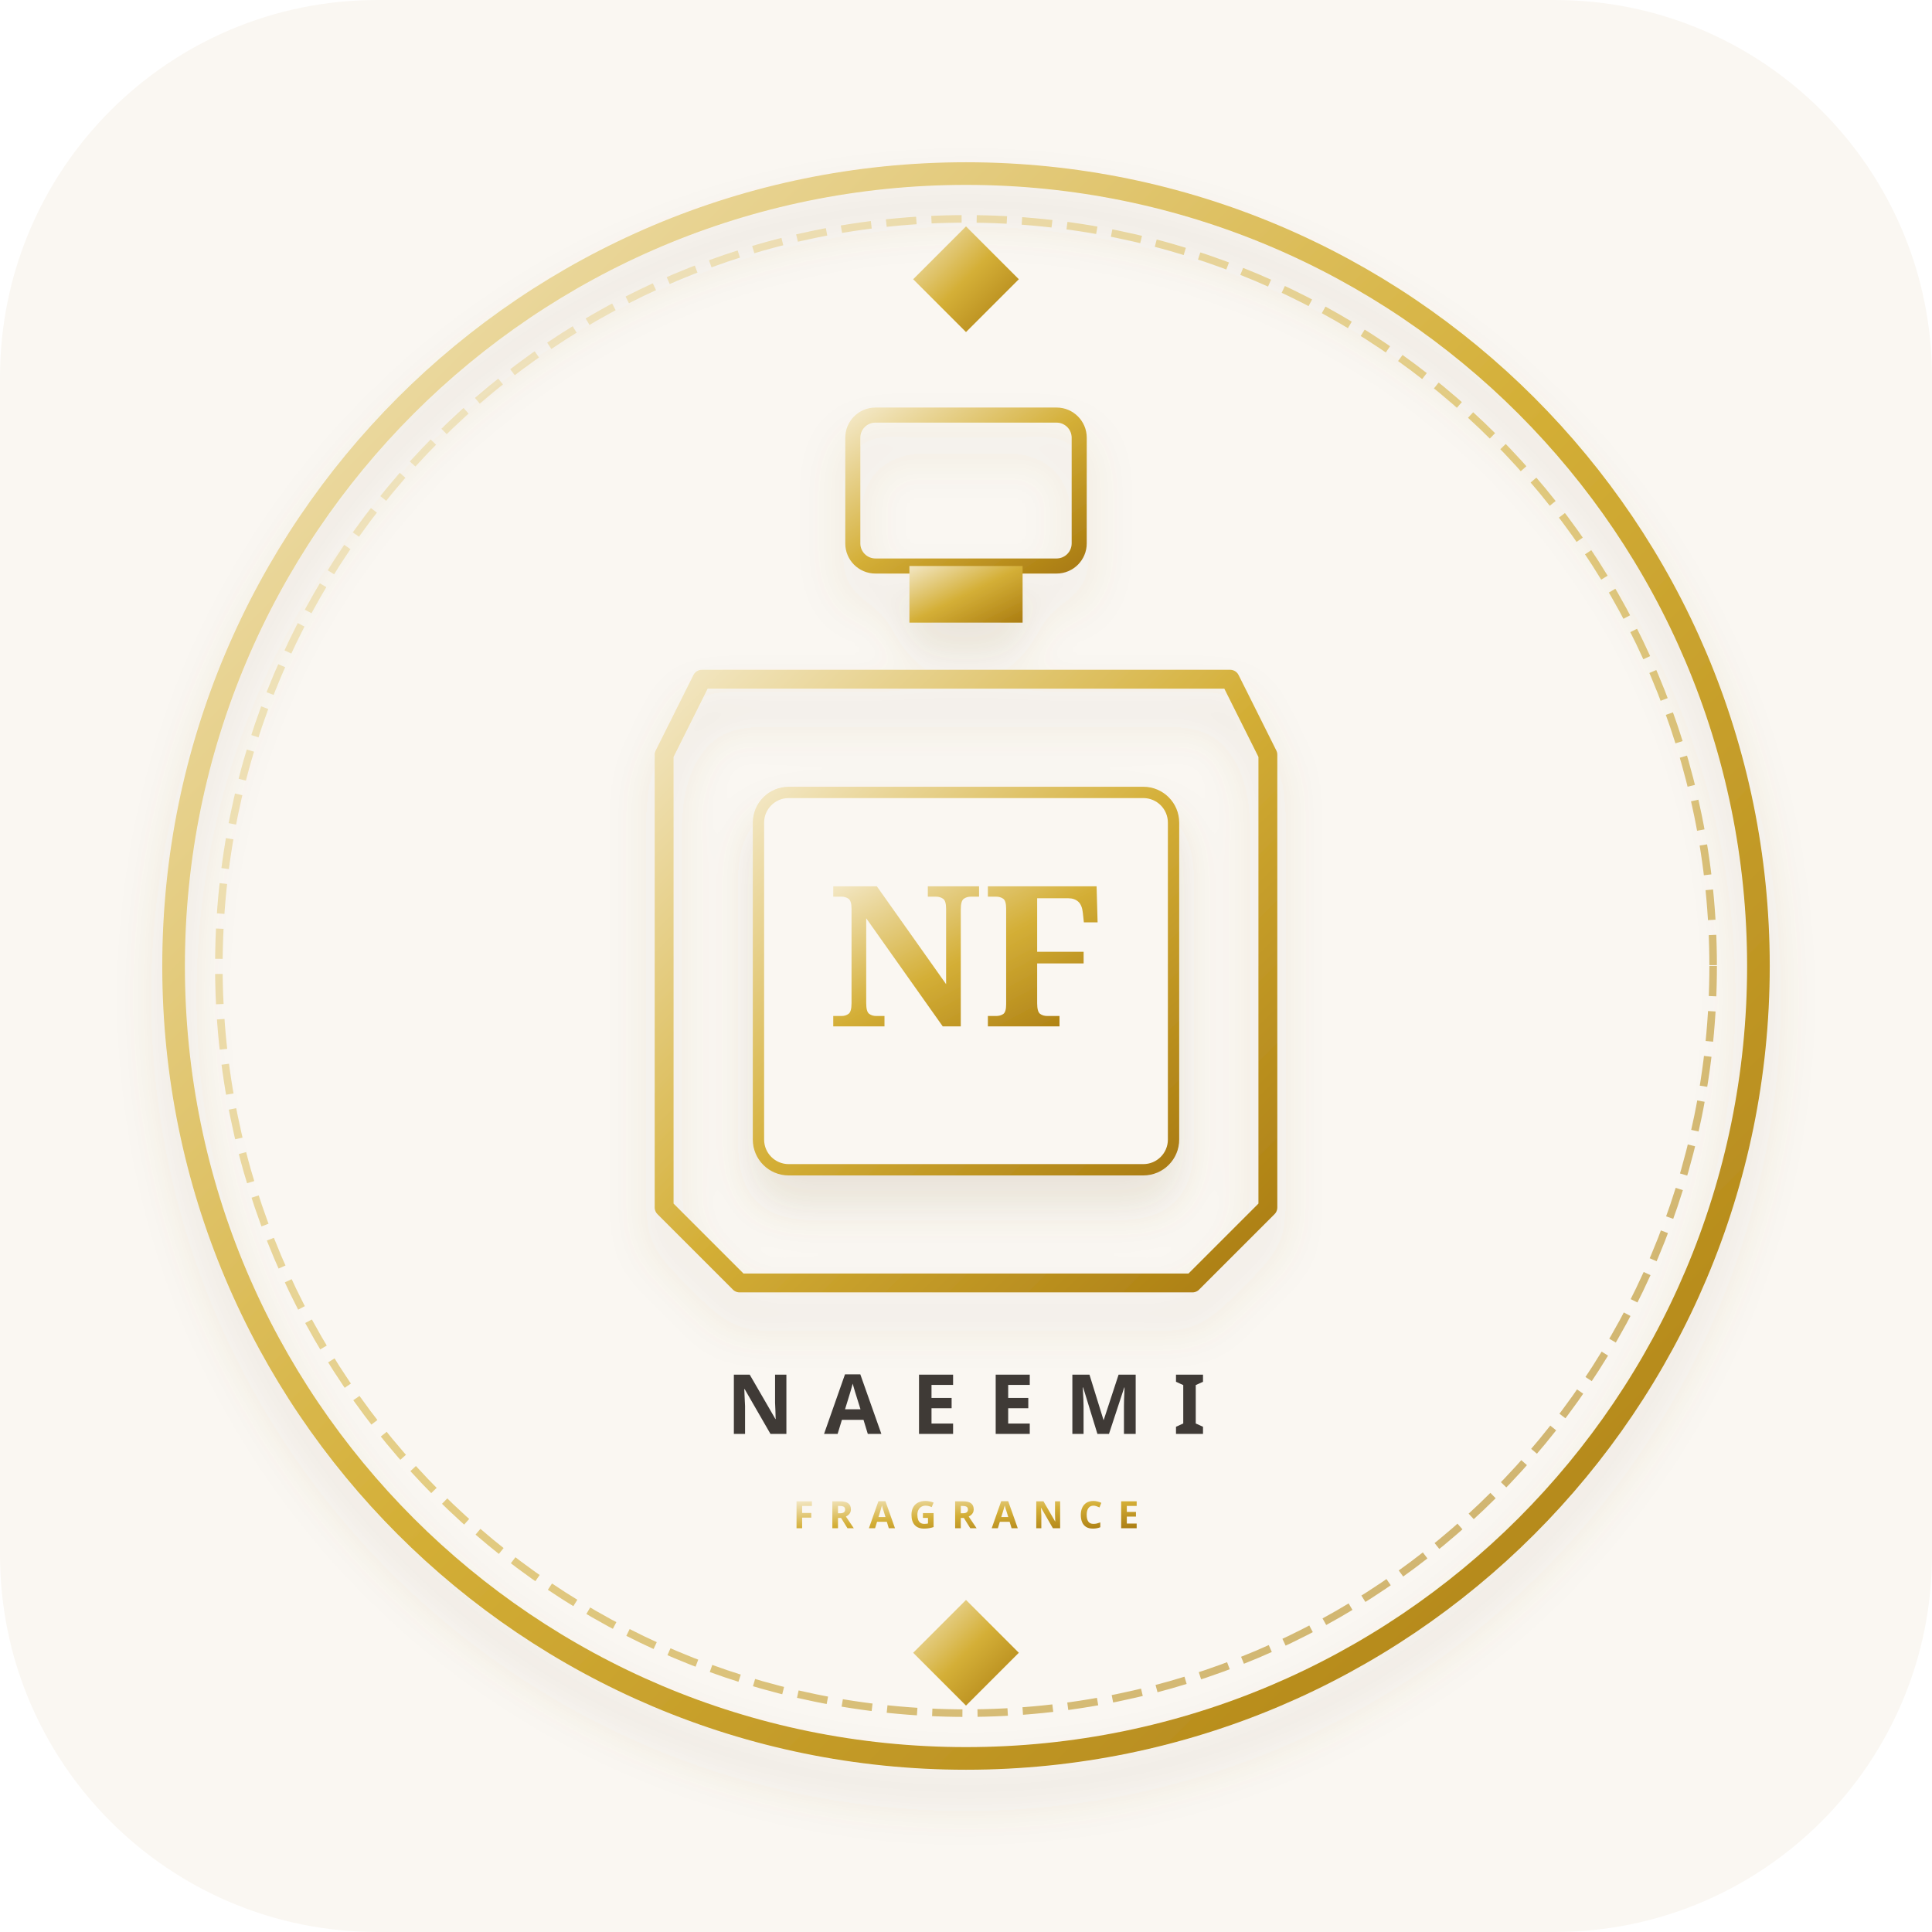
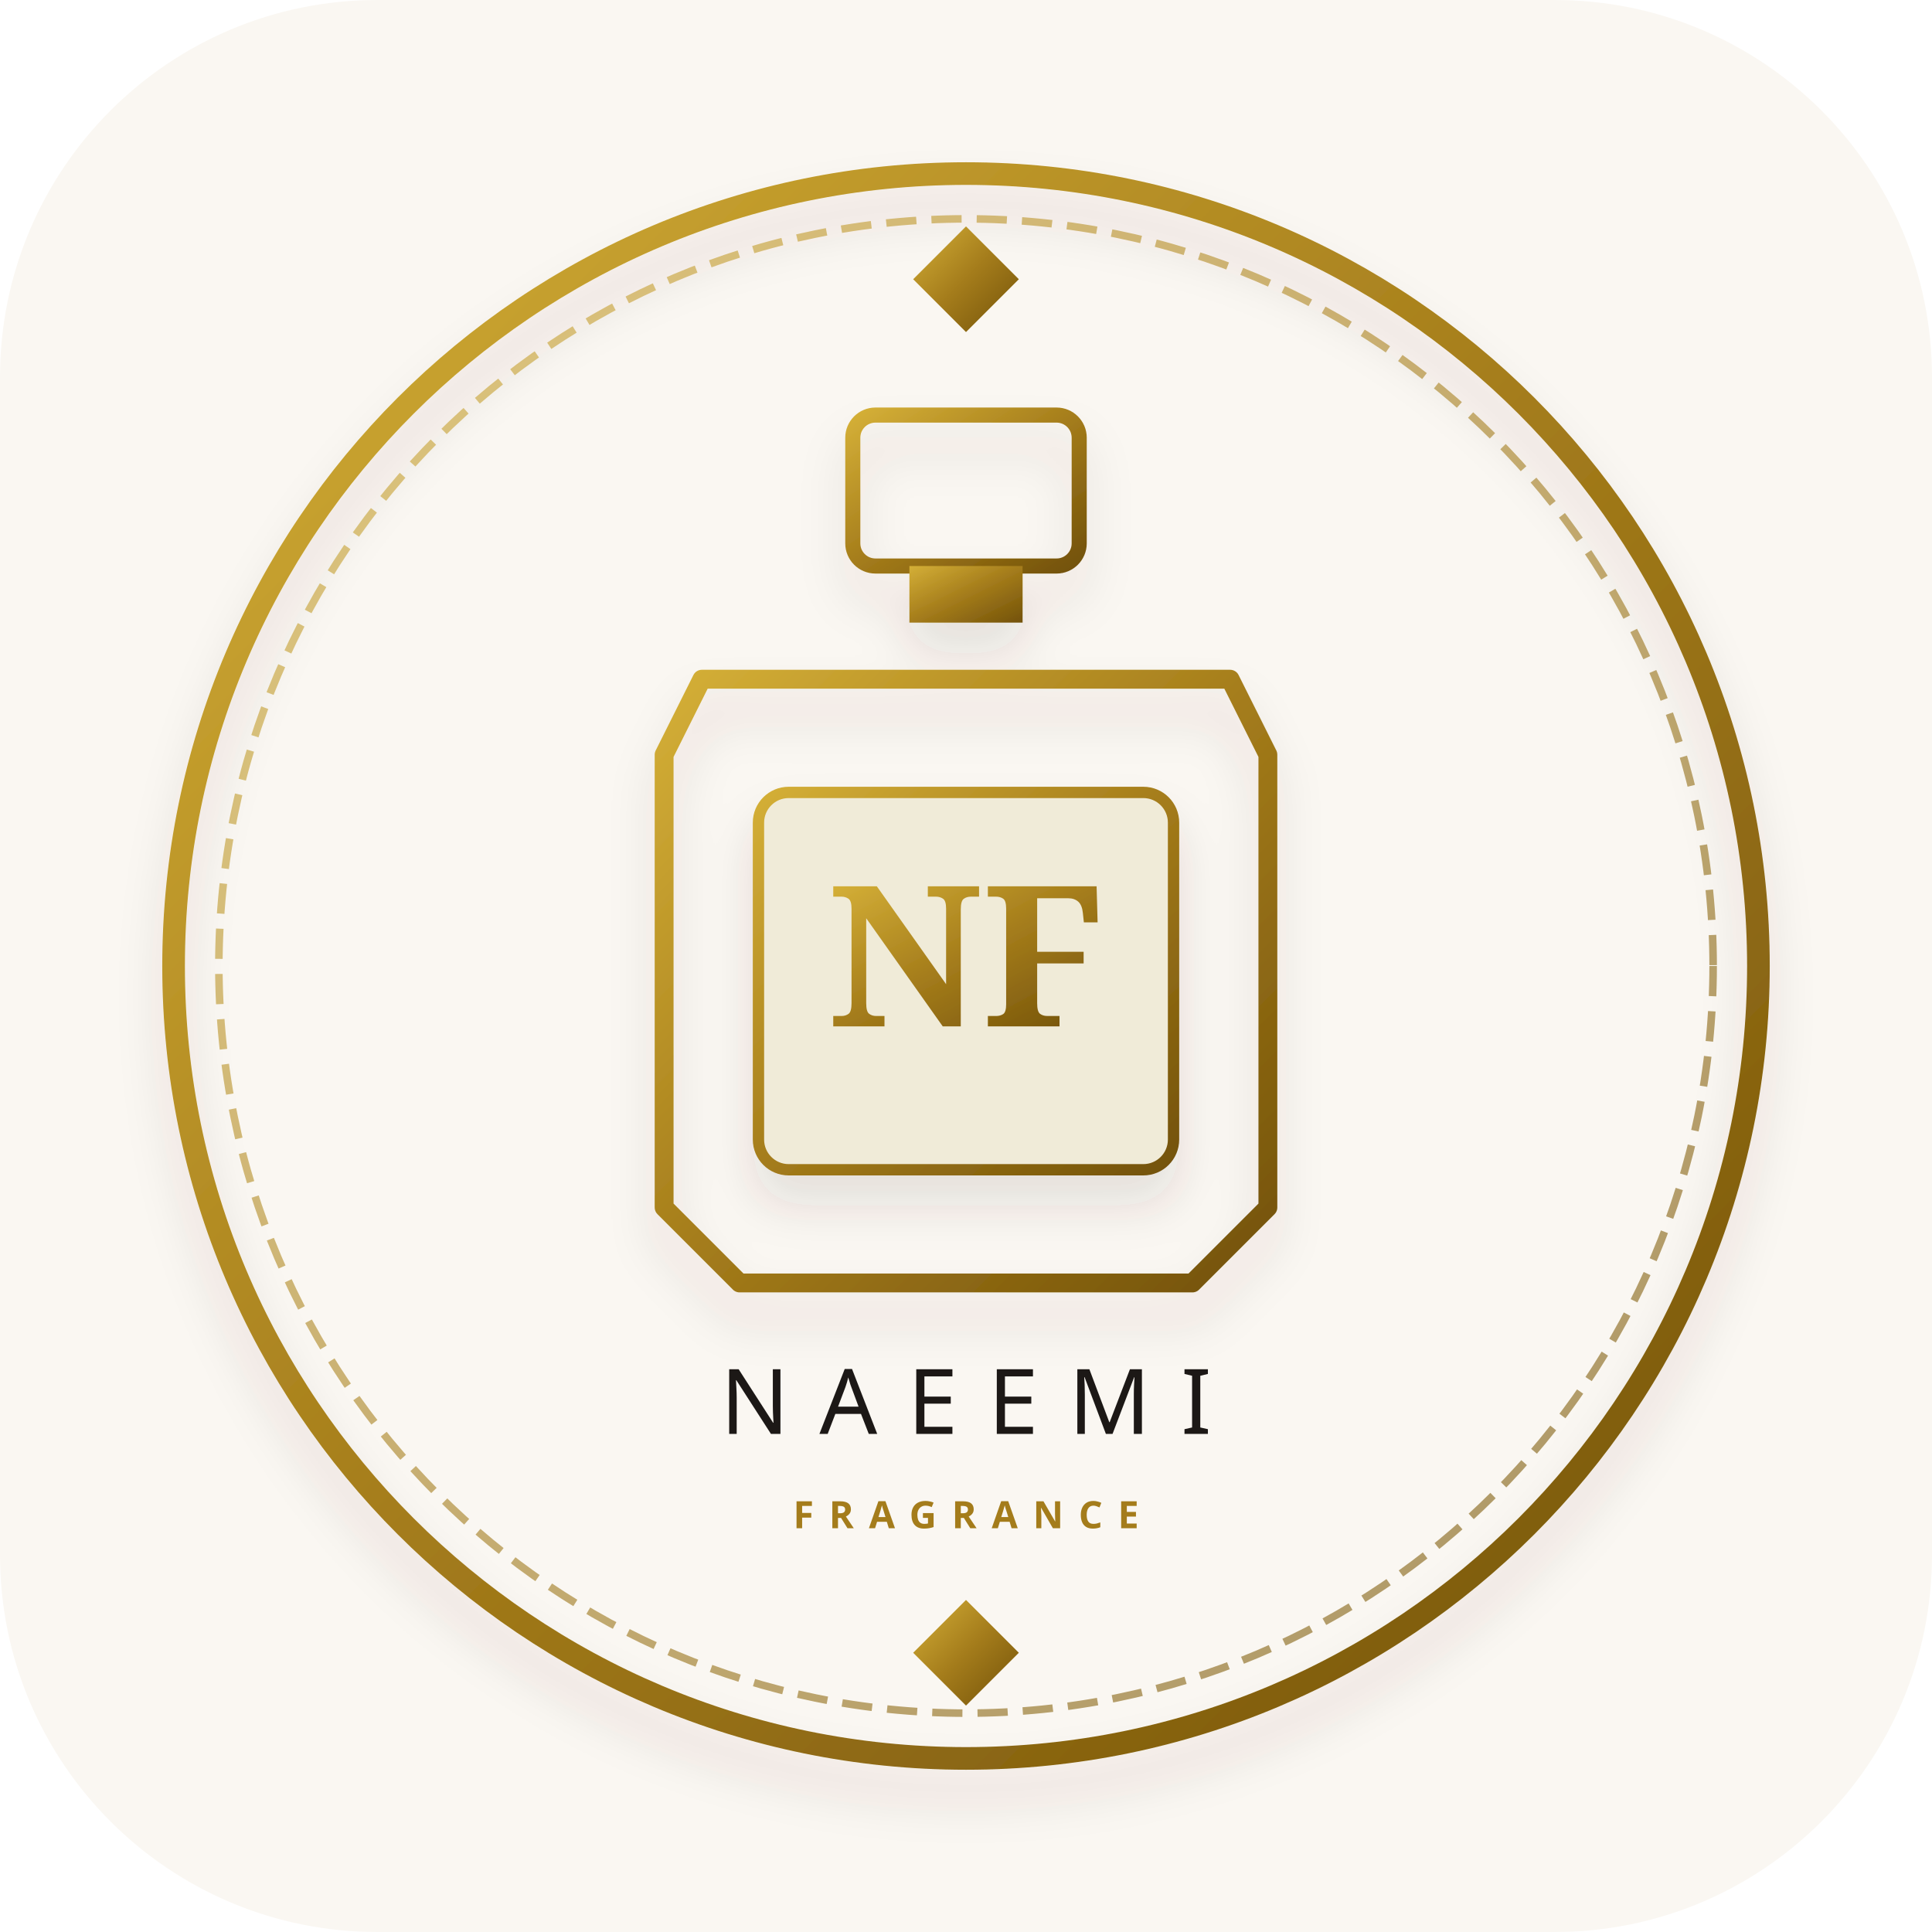
<svg xmlns="http://www.w3.org/2000/svg" viewBox="0 0 512 512" width="512" height="512">
  <rect width="512" height="512" fill="#faf7f2" rx="100" />
  <defs>
-     <linearGradient id="goldGrad" x1="0%" y1="0%" x2="100%" y2="100%">
-       <stop offset="0%" stop-color="#f3e7c4" />
-       <stop offset="50%" stop-color="#d4af37" />
-       <stop offset="100%" stop-color="#aa7c11" />
+     <linearGradient id="goldGradTheme" x1="0%" y1="0%" x2="100%" y2="100%">
+       <stop offset="0%" stop-color="#d4af37" />
+       <stop offset="50%" stop-color="#a47c1b" />
+       <stop offset="100%" stop-color="#735209" />
    </linearGradient>
-     <filter id="subtleShadow" x="-10%" y="-10%" width="120%" height="120%">
-       <feDropShadow dx="0" dy="8" stdDeviation="6" flood-color="#8a7647" flood-opacity="0.15" />
+     <filter id="subtleShadowTheme" x="-10%" y="-10%" width="120%" height="120%">
+       <feDropShadow dx="0" dy="8" stdDeviation="6" flood-color="#4a3e2e" flood-opacity="0.12" />
    </filter>
  </defs>
-   <circle cx="256" cy="256" r="210" fill="none" stroke="url(#goldGrad)" stroke-width="6" filter="url(#subtleShadow)" />
-   <circle cx="256" cy="256" r="198" fill="none" stroke="url(#goldGrad)" stroke-width="2" opacity="0.6" stroke-dasharray="8 4" />
-   <path d="M 256,60 L 270,74 L 256,88 L 242,74 Z" fill="url(#goldGrad)" />
-   <path d="M 256,424 L 270,438 L 256,452 L 242,438 Z" fill="url(#goldGrad)" />
-   <g transform="translate(156, 110)" filter="url(#subtleShadow)">
-     <rect x="70" y="0" width="60" height="40" rx="6" fill="none" stroke="url(#goldGrad)" stroke-width="4" />
-     <line x1="70" y1="20" x2="130" y2="20" stroke="url(#goldGrad)" stroke-width="2" />
-     <rect x="85" y="40" width="30" height="15" fill="url(#goldGrad)" />
-     <path d="M 30,70 L 170,70 L 180,90 L 180,210 L 160,230 L 40,230 L 20,210 L 20,90 Z" fill="none" stroke="url(#goldGrad)" stroke-width="5" stroke-linejoin="round" />
-     <rect x="45" y="100" width="110" height="100" rx="8" fill="#faf7f2" stroke="url(#goldGrad)" stroke-width="3" />
-     <text x="100" y="162" font-family="'Playfair Display', 'Georgia', serif" font-size="52" font-weight="bold" fill="url(#goldGrad)" text-anchor="middle">NF</text>
-     <path d="M 10,215 L 190,215" stroke="url(#goldGrad)" stroke-width="2" opacity="0.4" />
+   <circle cx="256" cy="256" r="210" fill="none" stroke="url(#goldGradTheme)" stroke-width="6" filter="url(#subtleShadowTheme)" />
+   <circle cx="256" cy="256" r="198" fill="none" stroke="url(#goldGradTheme)" stroke-width="2" opacity="0.6" stroke-dasharray="8 4" />
+   <path d="M 256,60 L 270,74 L 256,88 L 242,74 Z" fill="url(#goldGradTheme)" />
+   <path d="M 256,424 L 270,438 L 256,452 L 242,438 Z" fill="url(#goldGradTheme)" />
+   <g transform="translate(156, 110)" filter="url(#subtleShadowTheme)">
+     <rect x="70" y="0" width="60" height="40" rx="6" fill="none" stroke="url(#goldGradTheme)" stroke-width="4" />
+     <line x1="70" y1="20" x2="130" y2="20" stroke="url(#goldGradTheme)" stroke-width="2" />
+     <rect x="85" y="40" width="30" height="15" fill="url(#goldGradTheme)" />
+     <path d="M 30,70 L 170,70 L 180,90 L 180,210 L 160,230 L 40,230 L 20,210 L 20,90 Z" fill="none" stroke="url(#goldGradTheme)" stroke-width="5" stroke-linejoin="round" />
+     <rect x="45" y="100" width="110" height="100" rx="8" fill="#f0ebd8" stroke="url(#goldGradTheme)" stroke-width="3" />
+     <text x="100" y="162" font-family="'Playfair Display', 'Georgia', serif" font-size="52" font-weight="bold" fill="url(#goldGradTheme)" text-anchor="middle">NF</text>
+     <path d="M 10,215 L 190,215" stroke="url(#goldGradTheme)" stroke-width="2" opacity="0.4" />
  </g>
-   <text x="256" y="380" font-family="'Plus Jakarta Sans', 'sans-serif'" font-size="22" font-weight="bold" fill="#3f3a36" letter-spacing="8" text-anchor="middle">NAEEMI</text>
-   <text x="256" y="405" font-family="'Plus Jakarta Sans', 'sans-serif'" font-size="10" font-weight="600" fill="url(#goldGrad)" letter-spacing="4" text-anchor="middle">FRAGRANCE</text>
+   <text x="256" y="380" font-family="'Plus Jakarta Sans', 'sans-serif'" font-size="24" font-weight="extrabold" fill="#1c1816" letter-spacing="8" text-anchor="middle">NAEEMI</text>
+   <text x="256" y="405" font-family="'Plus Jakarta Sans', 'sans-serif'" font-size="10" font-weight="800" fill="#a47c1b" letter-spacing="4" text-anchor="middle">FRAGRANCE</text>
</svg>
